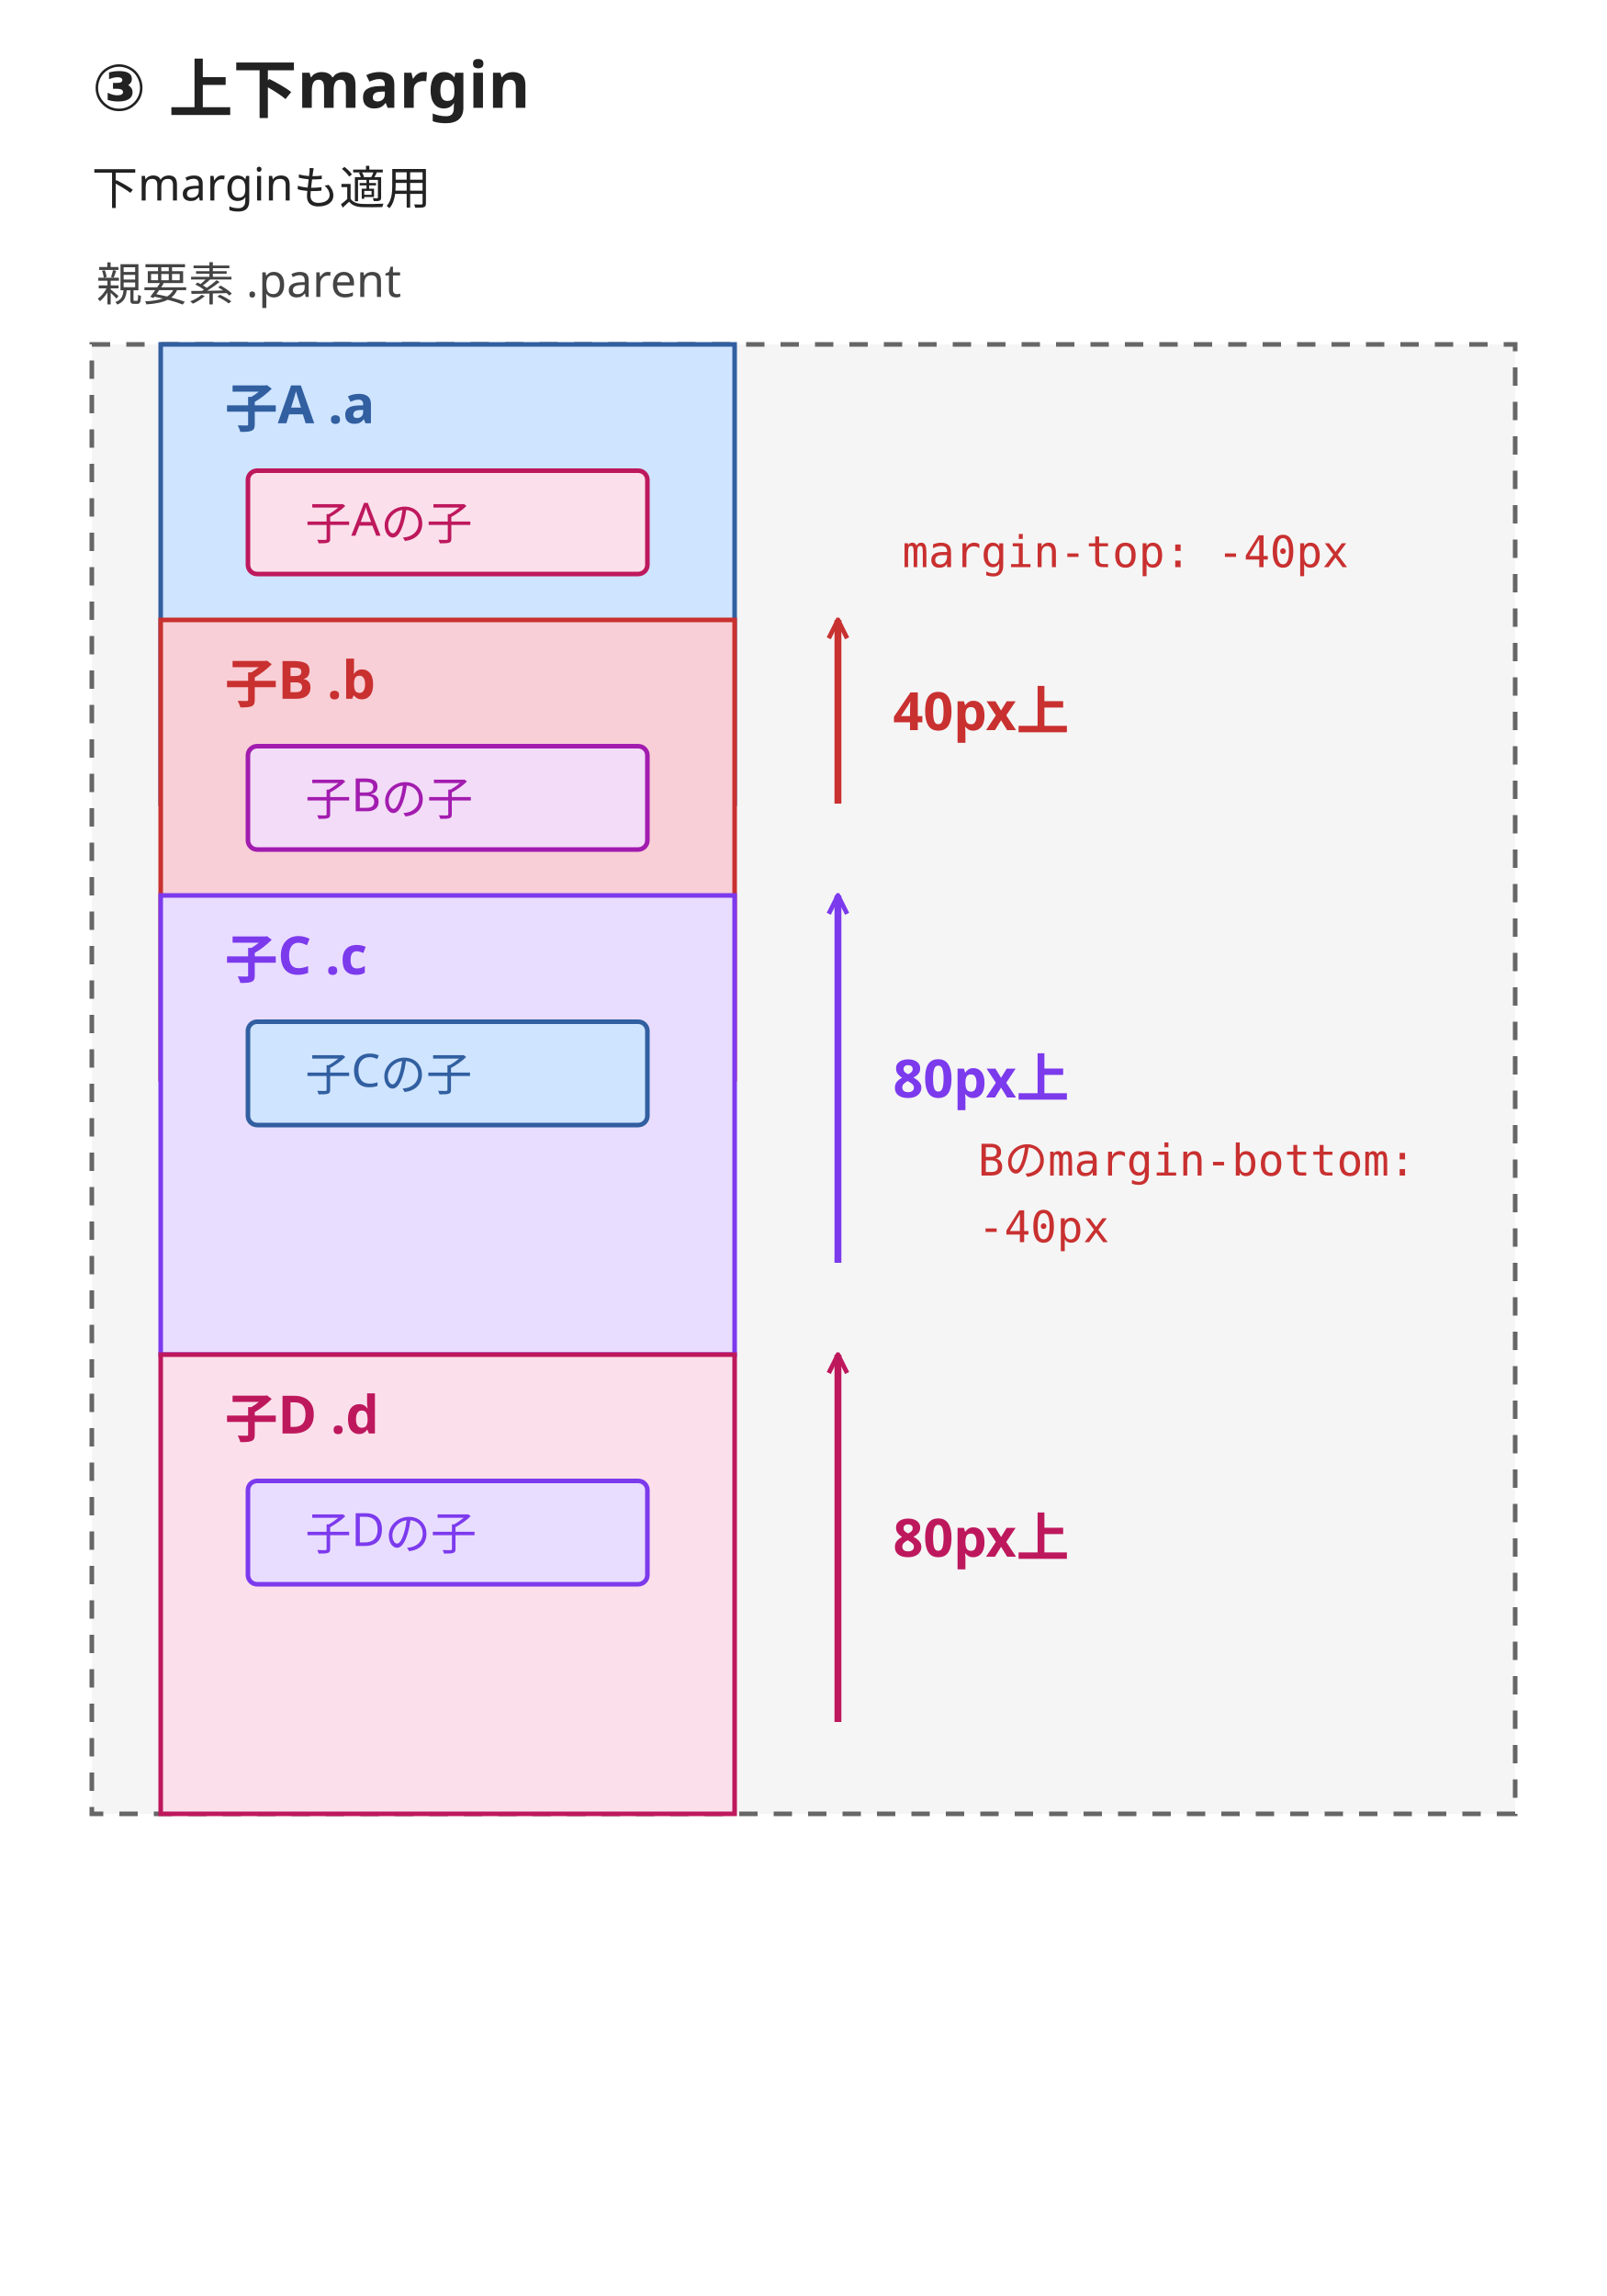
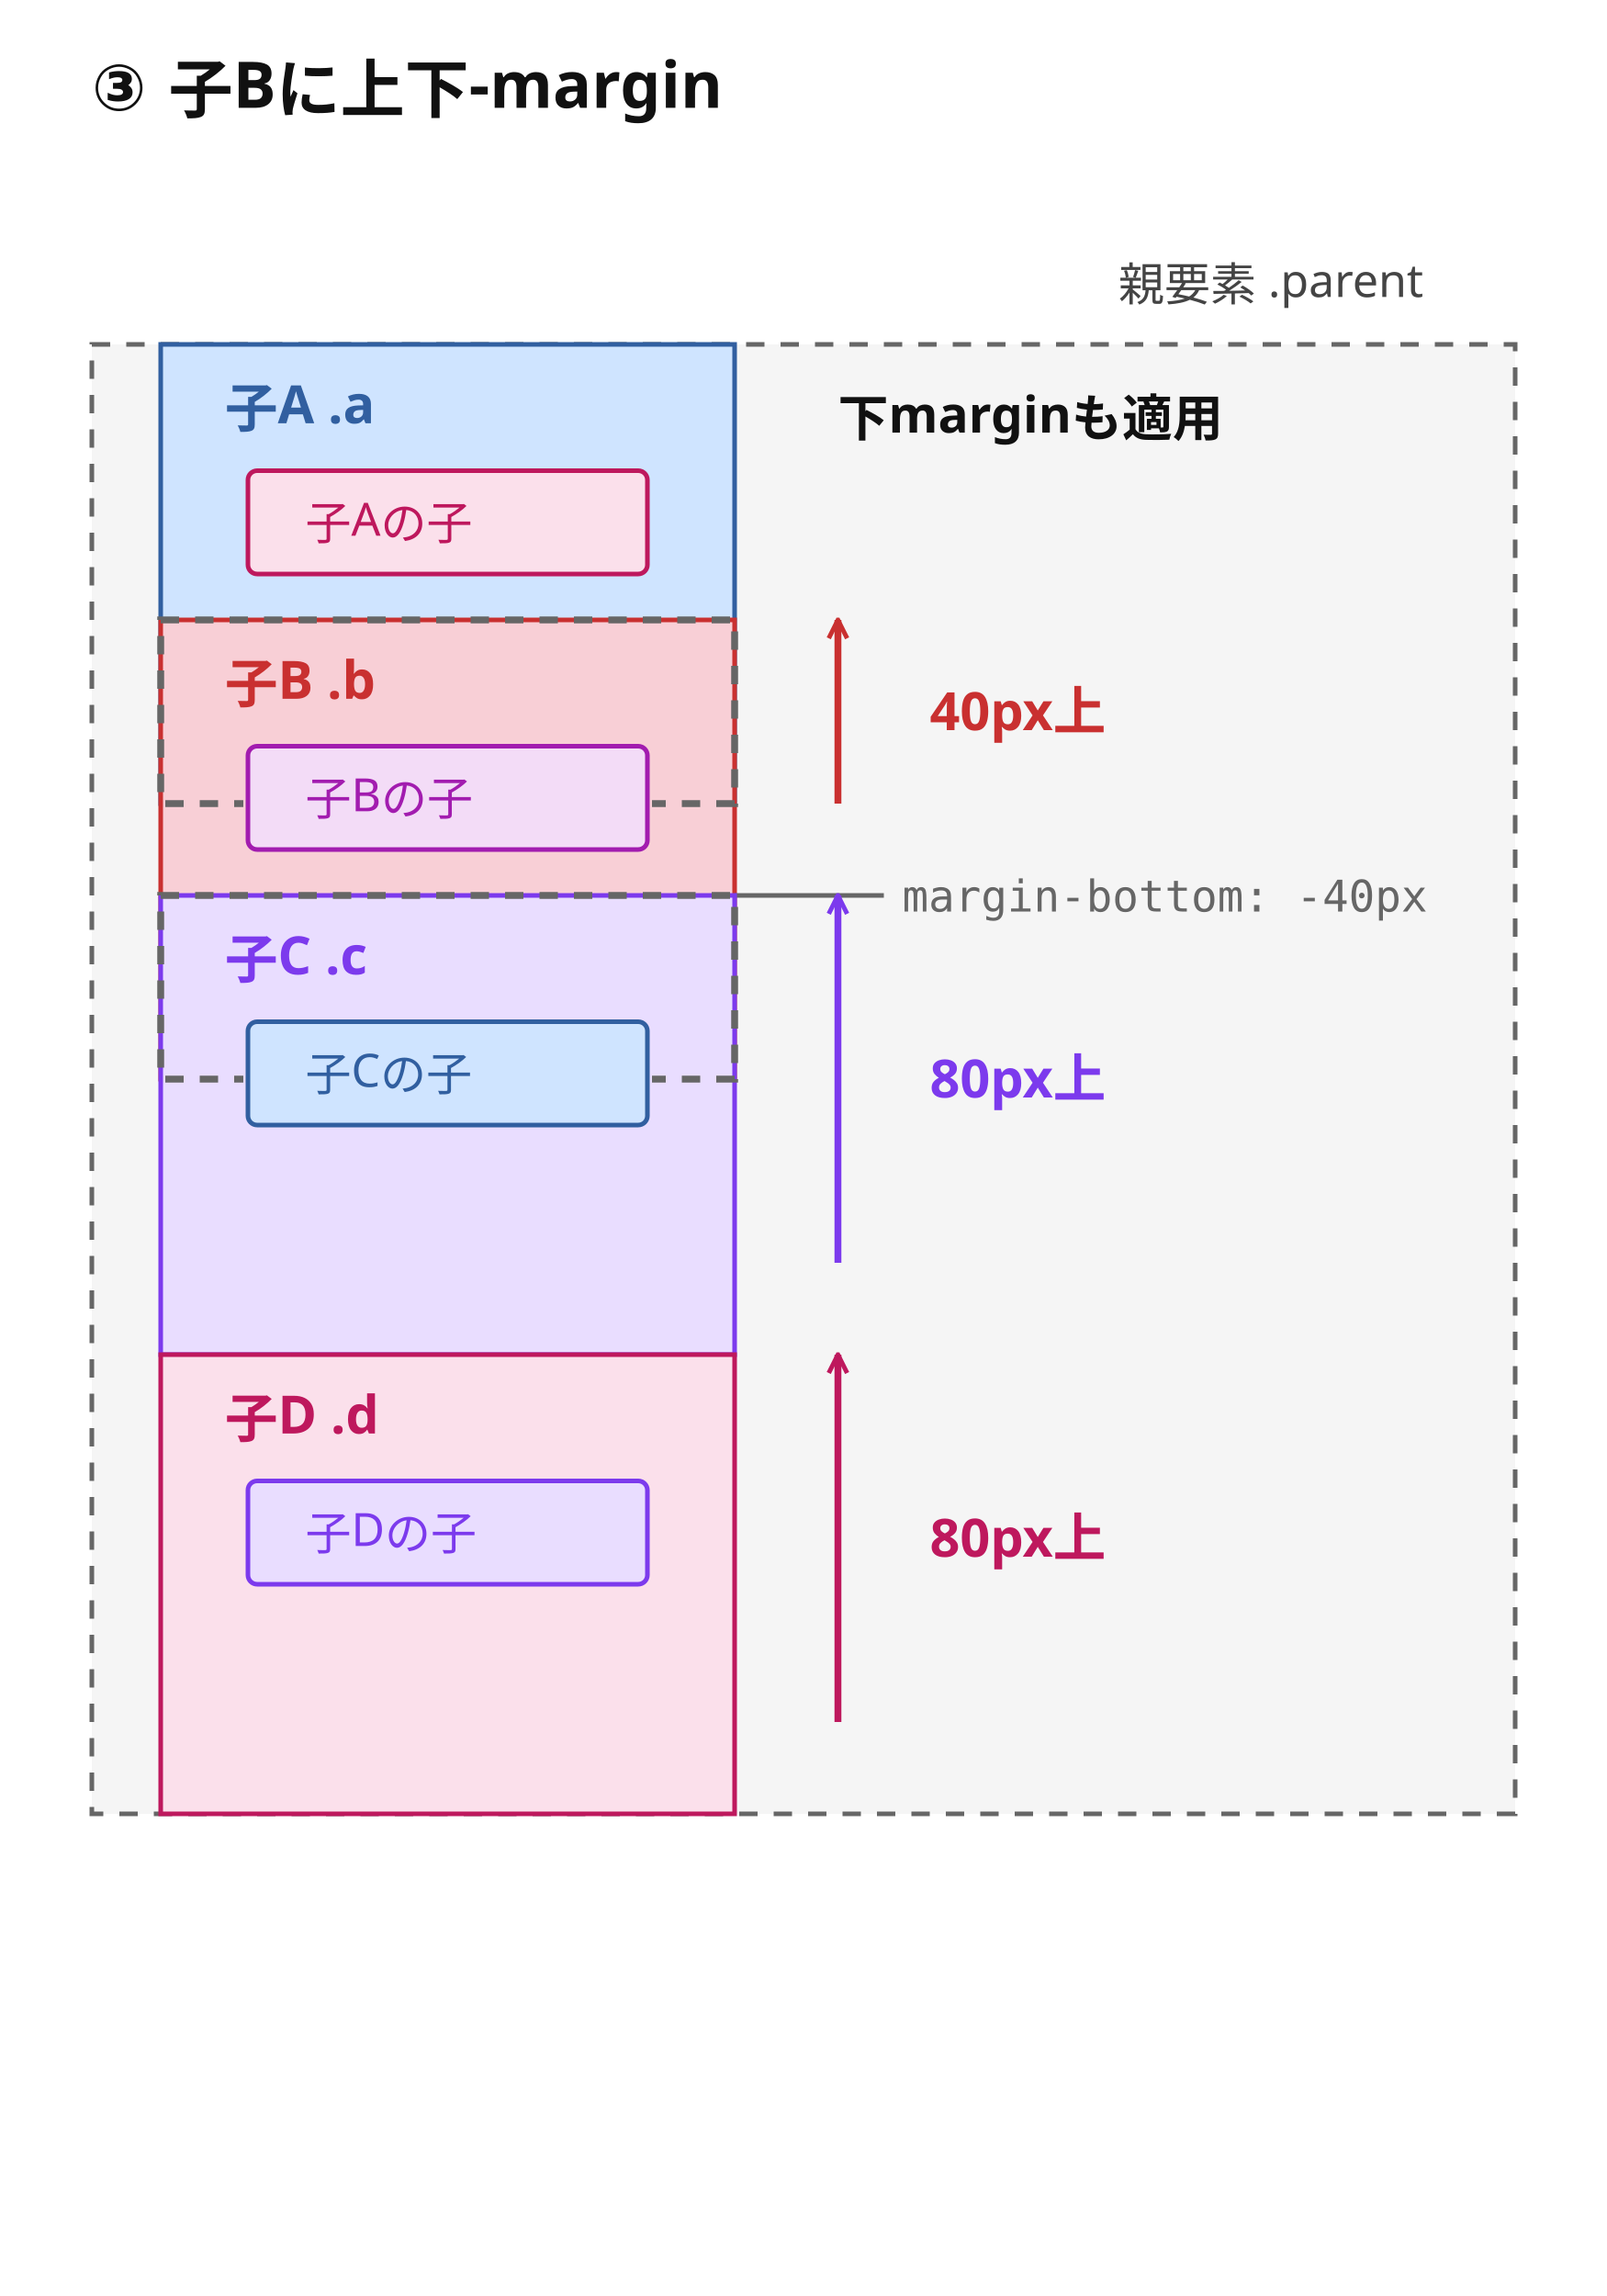
<svg xmlns="http://www.w3.org/2000/svg" width="700" height="1000" viewBox="0 0 700 1000" role="img" aria-labelledby="title desc">
-   <style>text{font-family:"Yu Gothic","Meiryo",sans-serif}.heading{font-size:28px;font-weight:700}.label{font-size:23px;font-weight:700}.small{font-size:20px}.code{font-size:19px;font-family:Consolas,monospace}.phase-before,.phase-top,.phase-applying-top,.phase-applying-bottom,.mid-effects{opacity:0}.phase-final{opacity:1}
+   <style>text{font-family:"Yu Gothic","Meiryo",sans-serif}.heading{font-size:28px;font-weight:700}.label{font-size:23px;font-weight:700}.small{font-size:20px}.code{font-size:19px;font-family:Consolas,monospace}.phase-before,.phase-top,.phase-bottom-before,.phase-moving-bottom-mark,.phase-bottom-ready,.phase-applying-top,.phase-applying-bottom,.mid-effects{opacity:0}.phase-final{opacity:1}.top-value-zero,.bottom-value-zero{opacity:0}.top-value-negative,.bottom-value-negative{opacity:1}.top-annotation{opacity:0}.bottom-annotation{opacity:1}
@media(prefers-reduced-motion:no-preference){
#stage-3-b{animation:move-b 18s infinite}
#stage-3-c,#stage-3-d{animation:move-following 18s infinite}
.parent-range{animation:parent-both 18s infinite}
- .top-effects{animation:show-first 18s infinite}
- .bottom-effects,.phase-final{animation:show-both 18s infinite}
- .phase-before{animation:before-both 18s infinite}
- .phase-top,.mid-effects{animation:middle-both 18s infinite}
- .phase-applying-top{animation:applying-first 18s infinite}
- .phase-applying-bottom{animation:applying-second 18s infinite}
- @keyframes move-b{0%,15%{transform:translateY(80px)}35%,100%{transform:translateY(0)}}
- @keyframes move-following{0%,15%{transform:translateY(160px)}35%,50%{transform:translateY(80px)}70%,100%{transform:translateY(0)}}
- @keyframes parent-both{0%,15%{height:800px}35%,50%{height:720px}70%,100%{height:640px}}
- @keyframes show-first{0%,34%{opacity:0}35%,100%{opacity:1}}
- @keyframes show-both{0%,69%{opacity:0}70%,100%{opacity:1}}
- @keyframes before-both{0%,14%{opacity:1}15%,100%{opacity:0}}
- @keyframes middle-both{0%,34%{opacity:0}35%,49%{opacity:1}50%,100%{opacity:0}}
- @keyframes applying-first{0%,14%{opacity:0}15%,34%{opacity:1}35%,100%{opacity:0}}
- @keyframes applying-second{0%,49%{opacity:0}50%,69%{opacity:1}70%,100%{opacity:0}}
+ .top-effects{animation:show-first 18s steps(1,end) infinite}
+ .bottom-effects,.phase-final{animation:show-both 18s steps(1,end) infinite}
+ .phase-before{animation:before-both 18s steps(1,end) infinite}
+ .phase-top{animation:top-result 18s steps(1,end) infinite}
+ .mid-effects{animation:middle-effects 18s steps(1,end) infinite}
+ .phase-bottom-before{animation:bottom-before 18s steps(1,end) infinite}
+ .phase-moving-bottom-mark{animation:moving-bottom-mark 18s steps(1,end) infinite}
+ .phase-bottom-ready{animation:bottom-ready 18s steps(1,end) infinite}
+ .bottom-offset{animation:move-bottom-mark 18s infinite,bottom-mark-color 18s steps(1,end) infinite}
+ .phase-applying-top{animation:applying-first 18s steps(1,end) infinite}
+ .phase-applying-bottom{animation:applying-second 18s steps(1,end) infinite}
+ .top-annotation{animation:top-active 18s steps(1,end) infinite}
+ .bottom-annotation{animation:bottom-active 18s steps(1,end) infinite}
+ .top-value-zero{animation:top-zero 18s steps(1,end) infinite}
+ .top-value-negative{animation:top-negative 18s steps(1,end) infinite}
+ .bottom-value-zero{animation:bottom-zero 18s steps(1,end) infinite}
+ .bottom-value-negative{animation:bottom-negative 18s steps(1,end) infinite}
+ .overlap-top{animation:overlap-first 18s infinite,top-overlap-visible 18s steps(1,end) infinite}
+ .overlap-bottom{animation:overlap-second 18s infinite,bottom-overlap-visible 18s steps(1,end) infinite}
+ @keyframes move-b{0%,8.333%{transform:translateY(80px)}19.444%,100%{transform:translateY(0)}}
+ @keyframes move-following{0%,8.333%{transform:translateY(160px)}19.444%,55.556%{transform:translateY(80px)}66.667%,100%{transform:translateY(0)}}
+ @keyframes parent-both{0%,8.333%{height:800px}19.444%,55.556%{height:720px}66.667%,100%{height:640px}}
+ @keyframes overlap-first{0%,8.333%{height:0px}19.444%,100%{height:80px}}
+ @keyframes overlap-second{0%,55.556%{height:0px}66.667%,100%{height:80px}}
+ @keyframes move-bottom-mark{0%,36.111%{transform:translateY(0)}47.222%,100%{transform:translateY(-80px)}}
+ @keyframes show-first{0%,19.444%{opacity:0}19.444%,100%{opacity:1}}
+ @keyframes show-both{0%,66.667%{opacity:0}66.667%,100%{opacity:1}}
+ @keyframes before-both{0%,8.333%{opacity:1}8.333%,100%{opacity:0}}
+ @keyframes top-result{0%,19.444%{opacity:0}19.444%,27.778%{opacity:1}27.778%,100%{opacity:0}}
+ @keyframes middle-effects{0%,19.444%{opacity:0}19.444%,55.556%{opacity:1}55.556%,100%{opacity:0}}
+ @keyframes bottom-before{0%,27.778%{opacity:0}27.778%,36.111%{opacity:1}36.111%,100%{opacity:0}}
+ @keyframes applying-first{0%,8.333%{opacity:0}8.333%,19.444%{opacity:1}19.444%,100%{opacity:0}}
+ @keyframes applying-second{0%,55.556%{opacity:0}55.556%,66.667%{opacity:1}66.667%,100%{opacity:0}}
+ @keyframes top-active{0%,27.778%{opacity:1}27.778%,100%{opacity:0}}
+ @keyframes bottom-active{0%,27.778%{opacity:0}27.778%,100%{opacity:1}}
+ @keyframes top-zero{0%,19.444%{opacity:1}19.444%,100%{opacity:0}}
+ @keyframes top-negative{0%,19.444%{opacity:0}19.444%,100%{opacity:1}}
+ @keyframes bottom-zero{0%,47.222%{opacity:1}47.222%,100%{opacity:0}}
+ @keyframes bottom-negative{0%,47.222%{opacity:0}47.222%,100%{opacity:1}}
+ @keyframes top-overlap-visible{0%,8.333%{opacity:0}8.333%,100%{opacity:1}}
+ @keyframes bottom-overlap-visible{0%,55.556%{opacity:0}55.556%,100%{opacity:1}}
+ @keyframes moving-bottom-mark{0%,36.111%{opacity:0}36.111%,47.222%{opacity:1}47.222%,100%{opacity:0}}
+ @keyframes bottom-ready{0%,47.222%{opacity:0}47.222%,55.556%{opacity:1}55.556%,100%{opacity:0}}
+ @keyframes bottom-mark-color{0%,36.111%{color:#c93030}36.111%,100%{color:#666666}}
}</style>
  <defs>
    <marker id="m3-b" markerUnits="userSpaceOnUse" markerWidth="10" markerHeight="10" viewBox="0 0 10 10" refX="9" refY="5" orient="auto">
      <path d="M 1 1 L 9 5 L 1 9" fill="none" stroke="#c93030" stroke-width="2" />
    </marker>
    <marker id="m3-c" markerUnits="userSpaceOnUse" markerWidth="10" markerHeight="10" viewBox="0 0 10 10" refX="9" refY="5" orient="auto">
      <path d="M 1 1 L 9 5 L 1 9" fill="none" stroke="#7c3aed" stroke-width="2" />
    </marker>
    <marker id="m3-d" markerUnits="userSpaceOnUse" markerWidth="10" markerHeight="10" viewBox="0 0 10 10" refX="9" refY="5" orient="auto">
      <path d="M 1 1 L 9 5 L 1 9" fill="none" stroke="#be185d" stroke-width="2" />
    </marker>
+     <mask id="overlap-3-b" maskUnits="userSpaceOnUse" x="0" y="0" width="700" height="1000">
+       <rect width="700" height="1000" fill="white" />
+       <rect x="90" y="282" width="222" height="30" fill="black" />
+       <rect x="106" y="323" width="178" height="49" fill="black" />
+     </mask>
+     <mask id="overlap-3-c" maskUnits="userSpaceOnUse" x="0" y="0" width="700" height="1000">
+       <rect width="700" height="1000" fill="white" />
+       <rect x="90" y="402" width="222" height="30" fill="black" />
+       <rect x="106" y="443" width="178" height="49" fill="black" />
+     </mask>
  </defs>
  <rect width="700" height="1000" fill="#ffffff" />
-   <text x="40" y="48" class="heading" fill="#222222">③ 上下margin</text>
-   <text x="40" y="89" class="small phase-before" fill="#222222">指定前</text>
-   <text x="40" y="89" class="small phase-applying-top" fill="#222222">上margin適用中</text>
-   <text x="40" y="89" class="small phase-applying-bottom" fill="#222222">下margin適用中</text>
-   <text x="40" y="89" class="small phase-top" fill="#222222">上margin適用</text>
-   <text x="40" y="89" class="small phase-final" fill="#222222">下marginも適用</text>
-   <text x="42" y="131" class="small" fill="#444444">親要素 .parent</text>
+   <text x="40" y="48" class="heading" fill="#111111" style="fill:#111111">③ 子Bに上下-margin</text>
+   <text style="fill:#444444" x="620" y="131" text-anchor="end" class="small" fill="#444444">親要素 .parent</text>
  <rect class="parent-range" x="40" y="150" width="620" height="640" fill="#f5f5f5" stroke="#666666" stroke-width="2" stroke-dasharray="8 7" />
  <g id="stage-3-a">
    <rect x="70" y="150" width="250" height="200" fill="#cfe4ff" stroke="#315fa0" stroke-width="2" />
-     <text x="98" y="186" class="label" fill="#315fa0">子A .a</text>
+     <text x="98" y="186" class="label" fill="#315fa0" style="fill:#315fa0">子A .a</text>
    <rect x="108" y="205" width="174" height="45" rx="4" fill="#fbe0eb" stroke="#be185d" stroke-width="2" />
-     <text x="133" y="235" class="small" fill="#be185d">子Aの子</text>
+     <text x="133" y="235" class="small" fill="#be185d" style="fill:#be185d">子Aの子</text>
  </g>
  <g id="stage-3-b">
    <rect x="70" y="270" width="250" height="200" fill="#f8cfd6" stroke="#c93030" stroke-width="2" />
-     <text x="98" y="306" class="label" fill="#c93030">子B .b</text>
+     <text x="98" y="306" class="label" fill="#c93030" style="fill:#c93030">子B .b</text>
    <rect x="108" y="325" width="174" height="45" rx="4" fill="#f3dcf7" stroke="#a21caf" stroke-width="2" />
-     <text x="133" y="355" class="small" fill="#a21caf">子Bの子</text>
+     <text x="133" y="355" class="small" fill="#a21caf" style="fill:#a21caf">子Bの子</text>
+     <rect class="overlap-top" x="70" y="270" width="250" height="80" fill="none" stroke="#666666" stroke-width="3" stroke-dasharray="8 7" mask="url(#overlap-3-b)" />
+     <g class="margin-label top-annotation">
+       <path d="M320 270 H385" fill="none" stroke="#c93030" stroke-width="2" />
+       <text x="393" y="277" class="code top-value-zero" fill="#c93030" style="fill:#c93030">margin-top: 0</text>
+       <text x="393" y="277" class="code top-value-negative" fill="#c93030" style="fill:#c93030">margin-top: -40px</text>
+     </g>
+     <g class="margin-label bottom-annotation">
+       <g class="bottom-offset" transform="translate(0 -80)" color="#666666">
+         <path d="M320 470 H385" fill="none" stroke="#666666" stroke-width="2" />
+         <text x="393" y="477" class="code bottom-value-zero" fill="currentColor">margin-bottom: 0</text>
+         <text x="393" y="477" class="code bottom-value-negative" fill="currentColor">margin-bottom: -40px</text>
+       </g>
+     </g>
  </g>
  <g id="stage-3-c">
    <rect x="70" y="390" width="250" height="200" fill="#e9ddff" stroke="#7c3aed" stroke-width="2" />
-     <text x="98" y="426" class="label" fill="#7c3aed">子C .c</text>
+     <text x="98" y="426" class="label" fill="#7c3aed" style="fill:#7c3aed">子C .c</text>
    <rect x="108" y="445" width="174" height="45" rx="4" fill="#cfe4ff" stroke="#315fa0" stroke-width="2" />
-     <text x="133" y="475" class="small" fill="#315fa0">子Cの子</text>
+     <text x="133" y="475" class="small" fill="#315fa0" style="fill:#315fa0">子Cの子</text>
+     <rect class="overlap-bottom" x="70" y="390" width="250" height="80" fill="none" stroke="#666666" stroke-width="3" stroke-dasharray="8 7" mask="url(#overlap-3-c)" />
  </g>
  <g id="stage-3-d">
    <rect x="70" y="590" width="250" height="200" fill="#fbe0eb" stroke="#be185d" stroke-width="2" />
-     <text x="98" y="626" class="label" fill="#be185d">子D .d</text>
+     <text x="98" y="626" class="label" fill="#be185d" style="fill:#be185d">子D .d</text>
    <rect x="108" y="645" width="174" height="45" rx="4" fill="#e9ddff" stroke="#7c3aed" stroke-width="2" />
-     <text x="133" y="675" class="small" fill="#7c3aed">子Dの子</text>
+     <text x="133" y="675" class="small" fill="#7c3aed" style="fill:#7c3aed">子Dの子</text>
  </g>
  <g class="top-effects">
-     <text x="393" y="247" class="code" fill="#c93030">margin-top: -40px</text>
    <line x1="365" y1="350" x2="365" y2="270" stroke="#c93030" stroke-width="3" marker-end="url(#m3-b)" />
-     <text x="389" y="318" class="label" fill="#c93030">40px上</text>
+     <text style="fill:#c93030" x="405" y="318" class="label" fill="#c93030">40px上</text>
  </g>
  <g class="mid-effects">
    <line x1="365" y1="550" x2="365" y2="470" stroke="#7c3aed" stroke-width="3" marker-end="url(#m3-c)" />
-     <text x="389" y="518" class="label" fill="#7c3aed">40px上</text>
+     <text style="fill:#7c3aed" x="405" y="518" class="label" fill="#7c3aed">40px上</text>
    <line x1="365" y1="750" x2="365" y2="670" stroke="#be185d" stroke-width="3" marker-end="url(#m3-d)" />
-     <text x="389" y="718" class="label" fill="#be185d">40px上</text>
+     <text style="fill:#be185d" x="405" y="718" class="label" fill="#be185d">40px上</text>
  </g>
  <g class="bottom-effects">
    <line x1="365" y1="550" x2="365" y2="390" stroke="#7c3aed" stroke-width="3" marker-end="url(#m3-c)" />
-     <text x="389" y="478" class="label" fill="#7c3aed">80px上</text>
-     <text x="426" y="512" class="code" fill="#c93030">Bのmargin-bottom:</text>
-     <text x="426" y="541" class="code" fill="#c93030">-40px</text>
+     <text style="fill:#7c3aed" x="405" y="478" class="label" fill="#7c3aed">80px上</text>
    <line x1="365" y1="750" x2="365" y2="590" stroke="#be185d" stroke-width="3" marker-end="url(#m3-d)" />
-     <text x="389" y="678" class="label" fill="#be185d">80px上</text>
+     <text style="fill:#be185d" x="405" y="678" class="label" fill="#be185d">80px上</text>
+   </g>
+   <g id="stage-caption">
+     <text x="365" y="190" class="small phase-before" fill="#111111" style="font-size:22px;font-weight:600;fill:#111111">
+       <tspan x="365">上marginで</tspan>
+       <tspan x="365" dy="32">子B・C・Dを上へ</tspan>
+     </text>
+     <text x="365" y="190" class="small phase-applying-top" fill="#111111" style="font-size:22px;font-weight:600;fill:#111111">上margin適用中</text>
+     <text x="365" y="190" class="small phase-moving-bottom-mark" fill="#111111" style="font-size:22px;font-weight:600;fill:#111111">
+       <tspan x="365">下marginの配置基準を</tspan>
+       <tspan x="365" dy="32">40px上へ</tspan>
+     </text>
+     <text x="365" y="190" class="small phase-bottom-ready" fill="#111111" style="font-size:22px;font-weight:600;fill:#111111">
+       <tspan x="365">子Bを固定して</tspan>
+       <tspan x="365" dy="32">子C・Dを上へ</tspan>
+     </text>
+     <text x="365" y="190" class="small phase-applying-bottom" fill="#111111" style="font-size:22px;font-weight:600;fill:#111111">後続の子C・Dが移動</text>
+     <text x="365" y="190" class="small phase-top" fill="#111111" style="font-size:22px;font-weight:600;fill:#111111">上margin適用</text>
+     <text x="365" y="190" class="small phase-bottom-before" fill="#111111" style="font-size:22px;font-weight:600;fill:#111111">
+       <tspan x="365">下marginの配置基準を</tspan>
+       <tspan x="365" dy="32">40px上へ</tspan>
+     </text>
+     <text x="365" y="190" class="small phase-final" fill="#111111" style="font-size:22px;font-weight:600;fill:#111111">下marginも適用</text>
  </g>
</svg>
